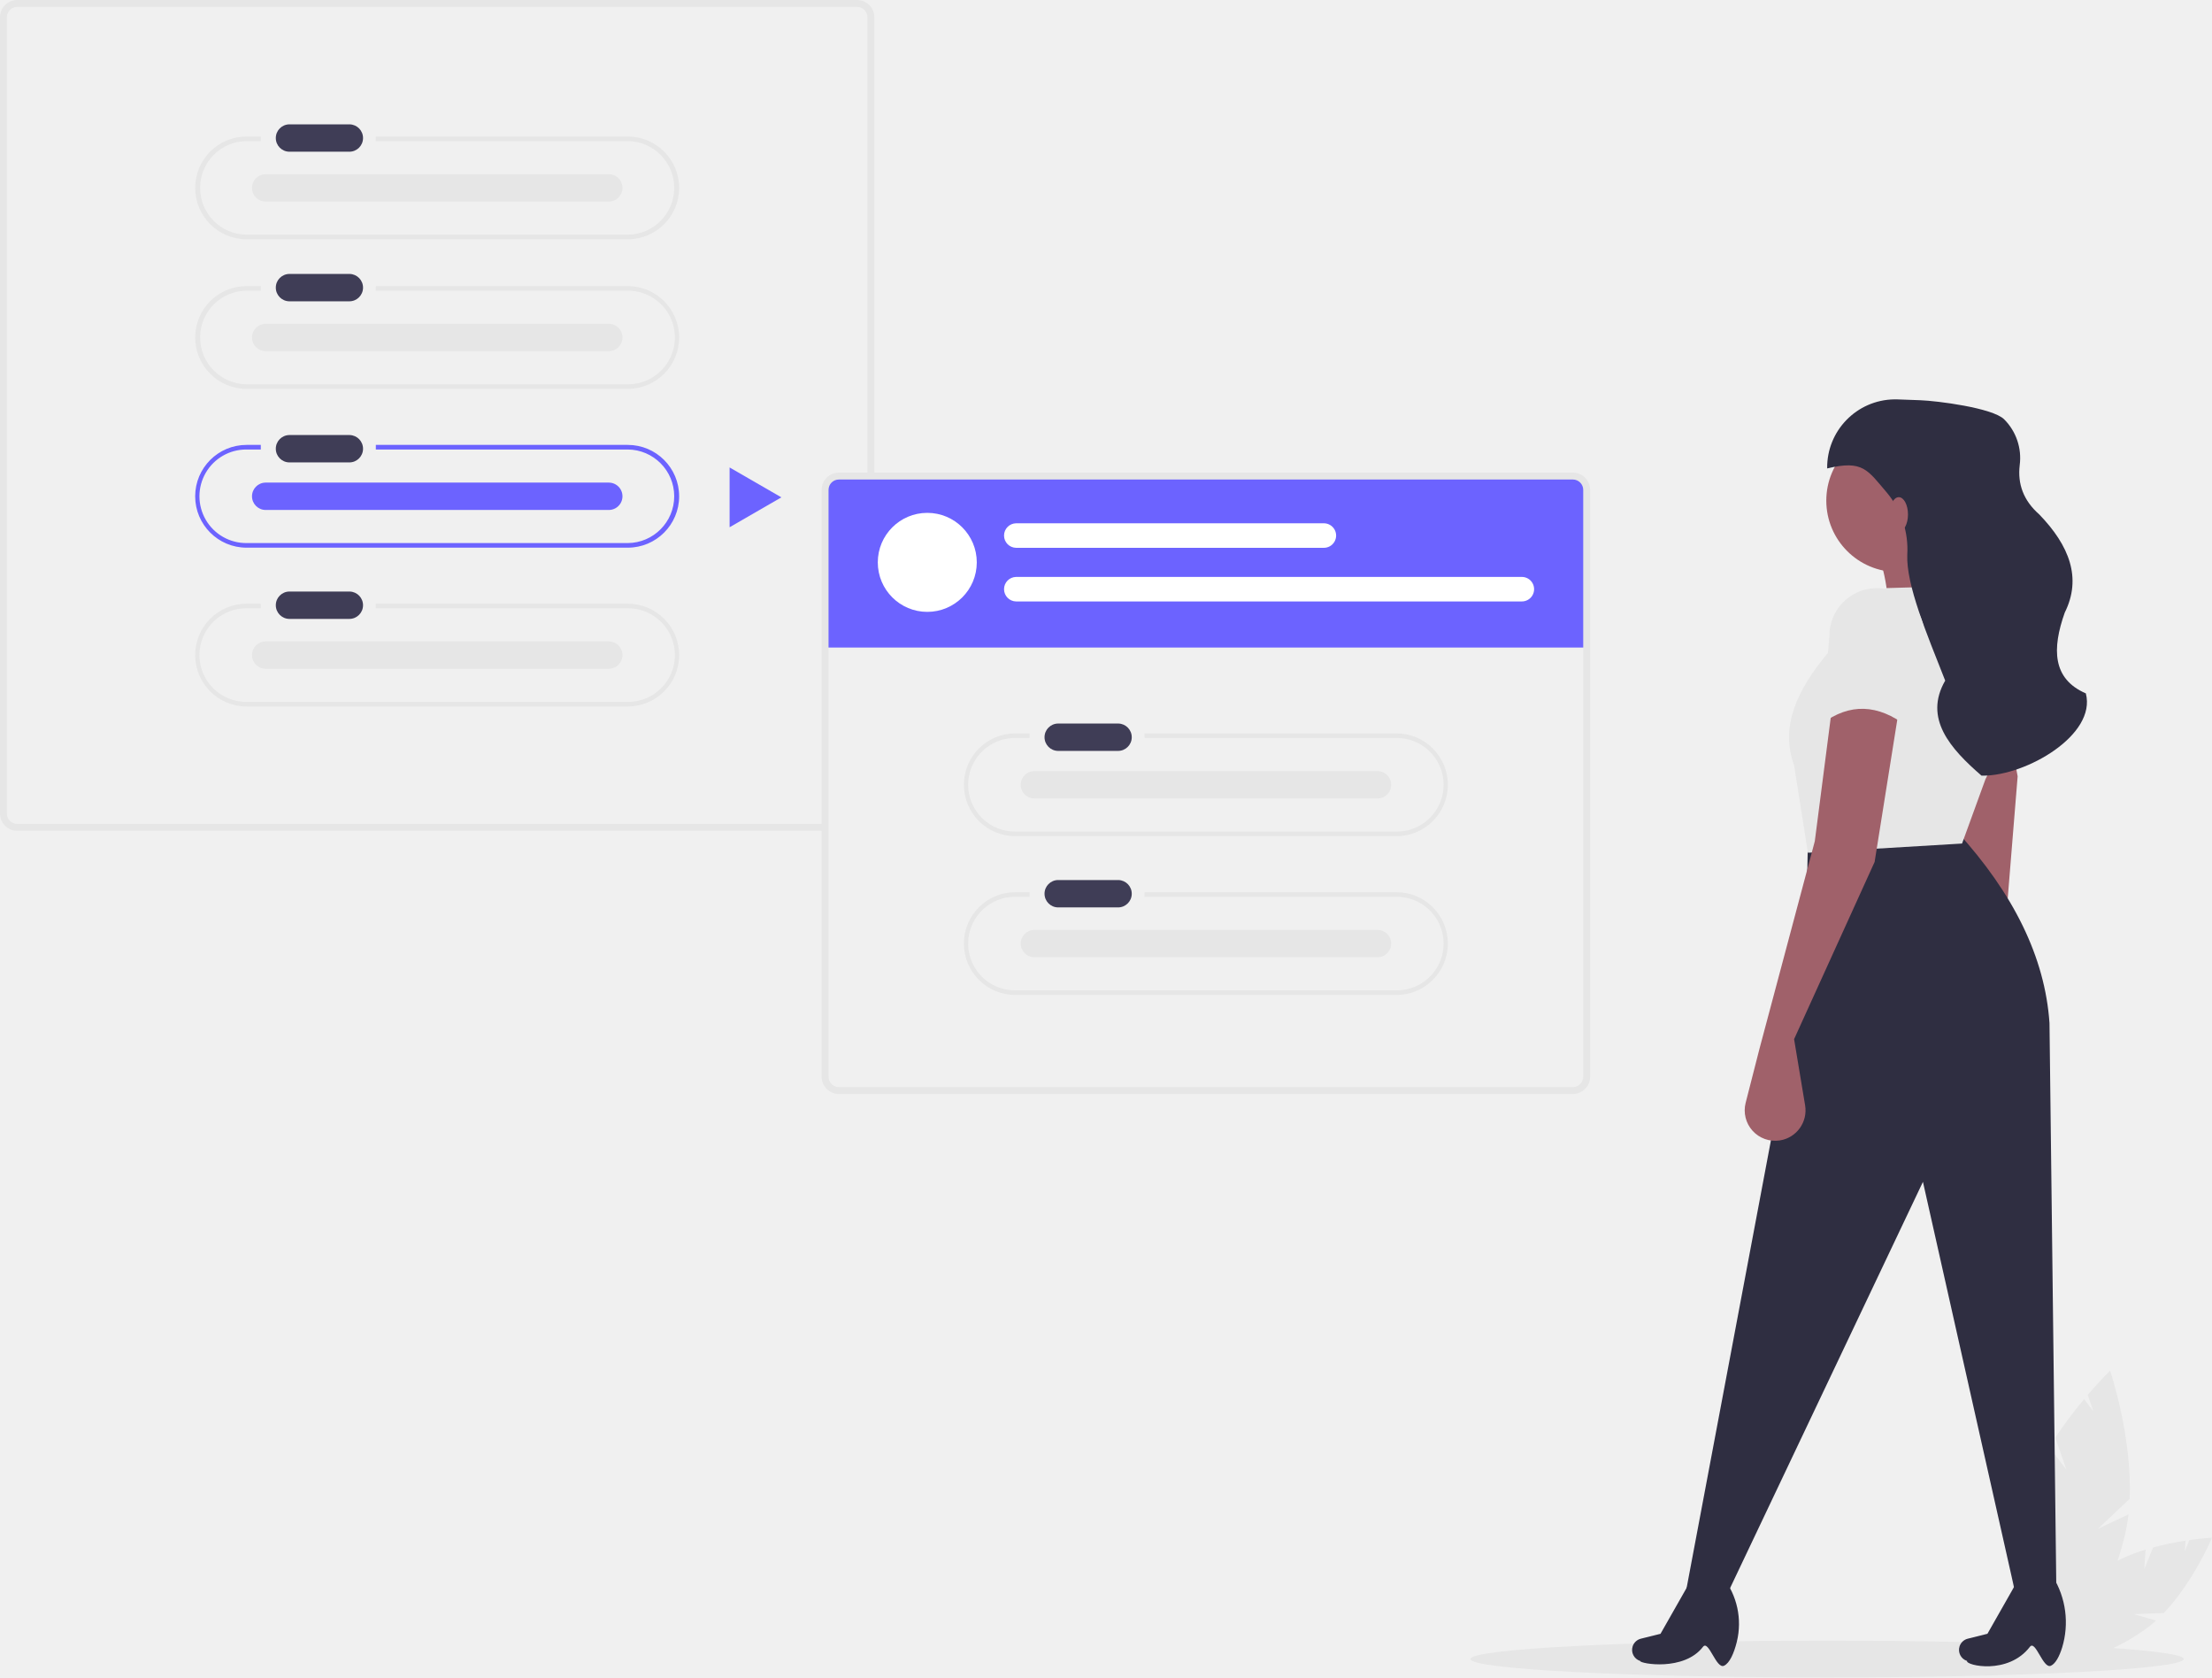
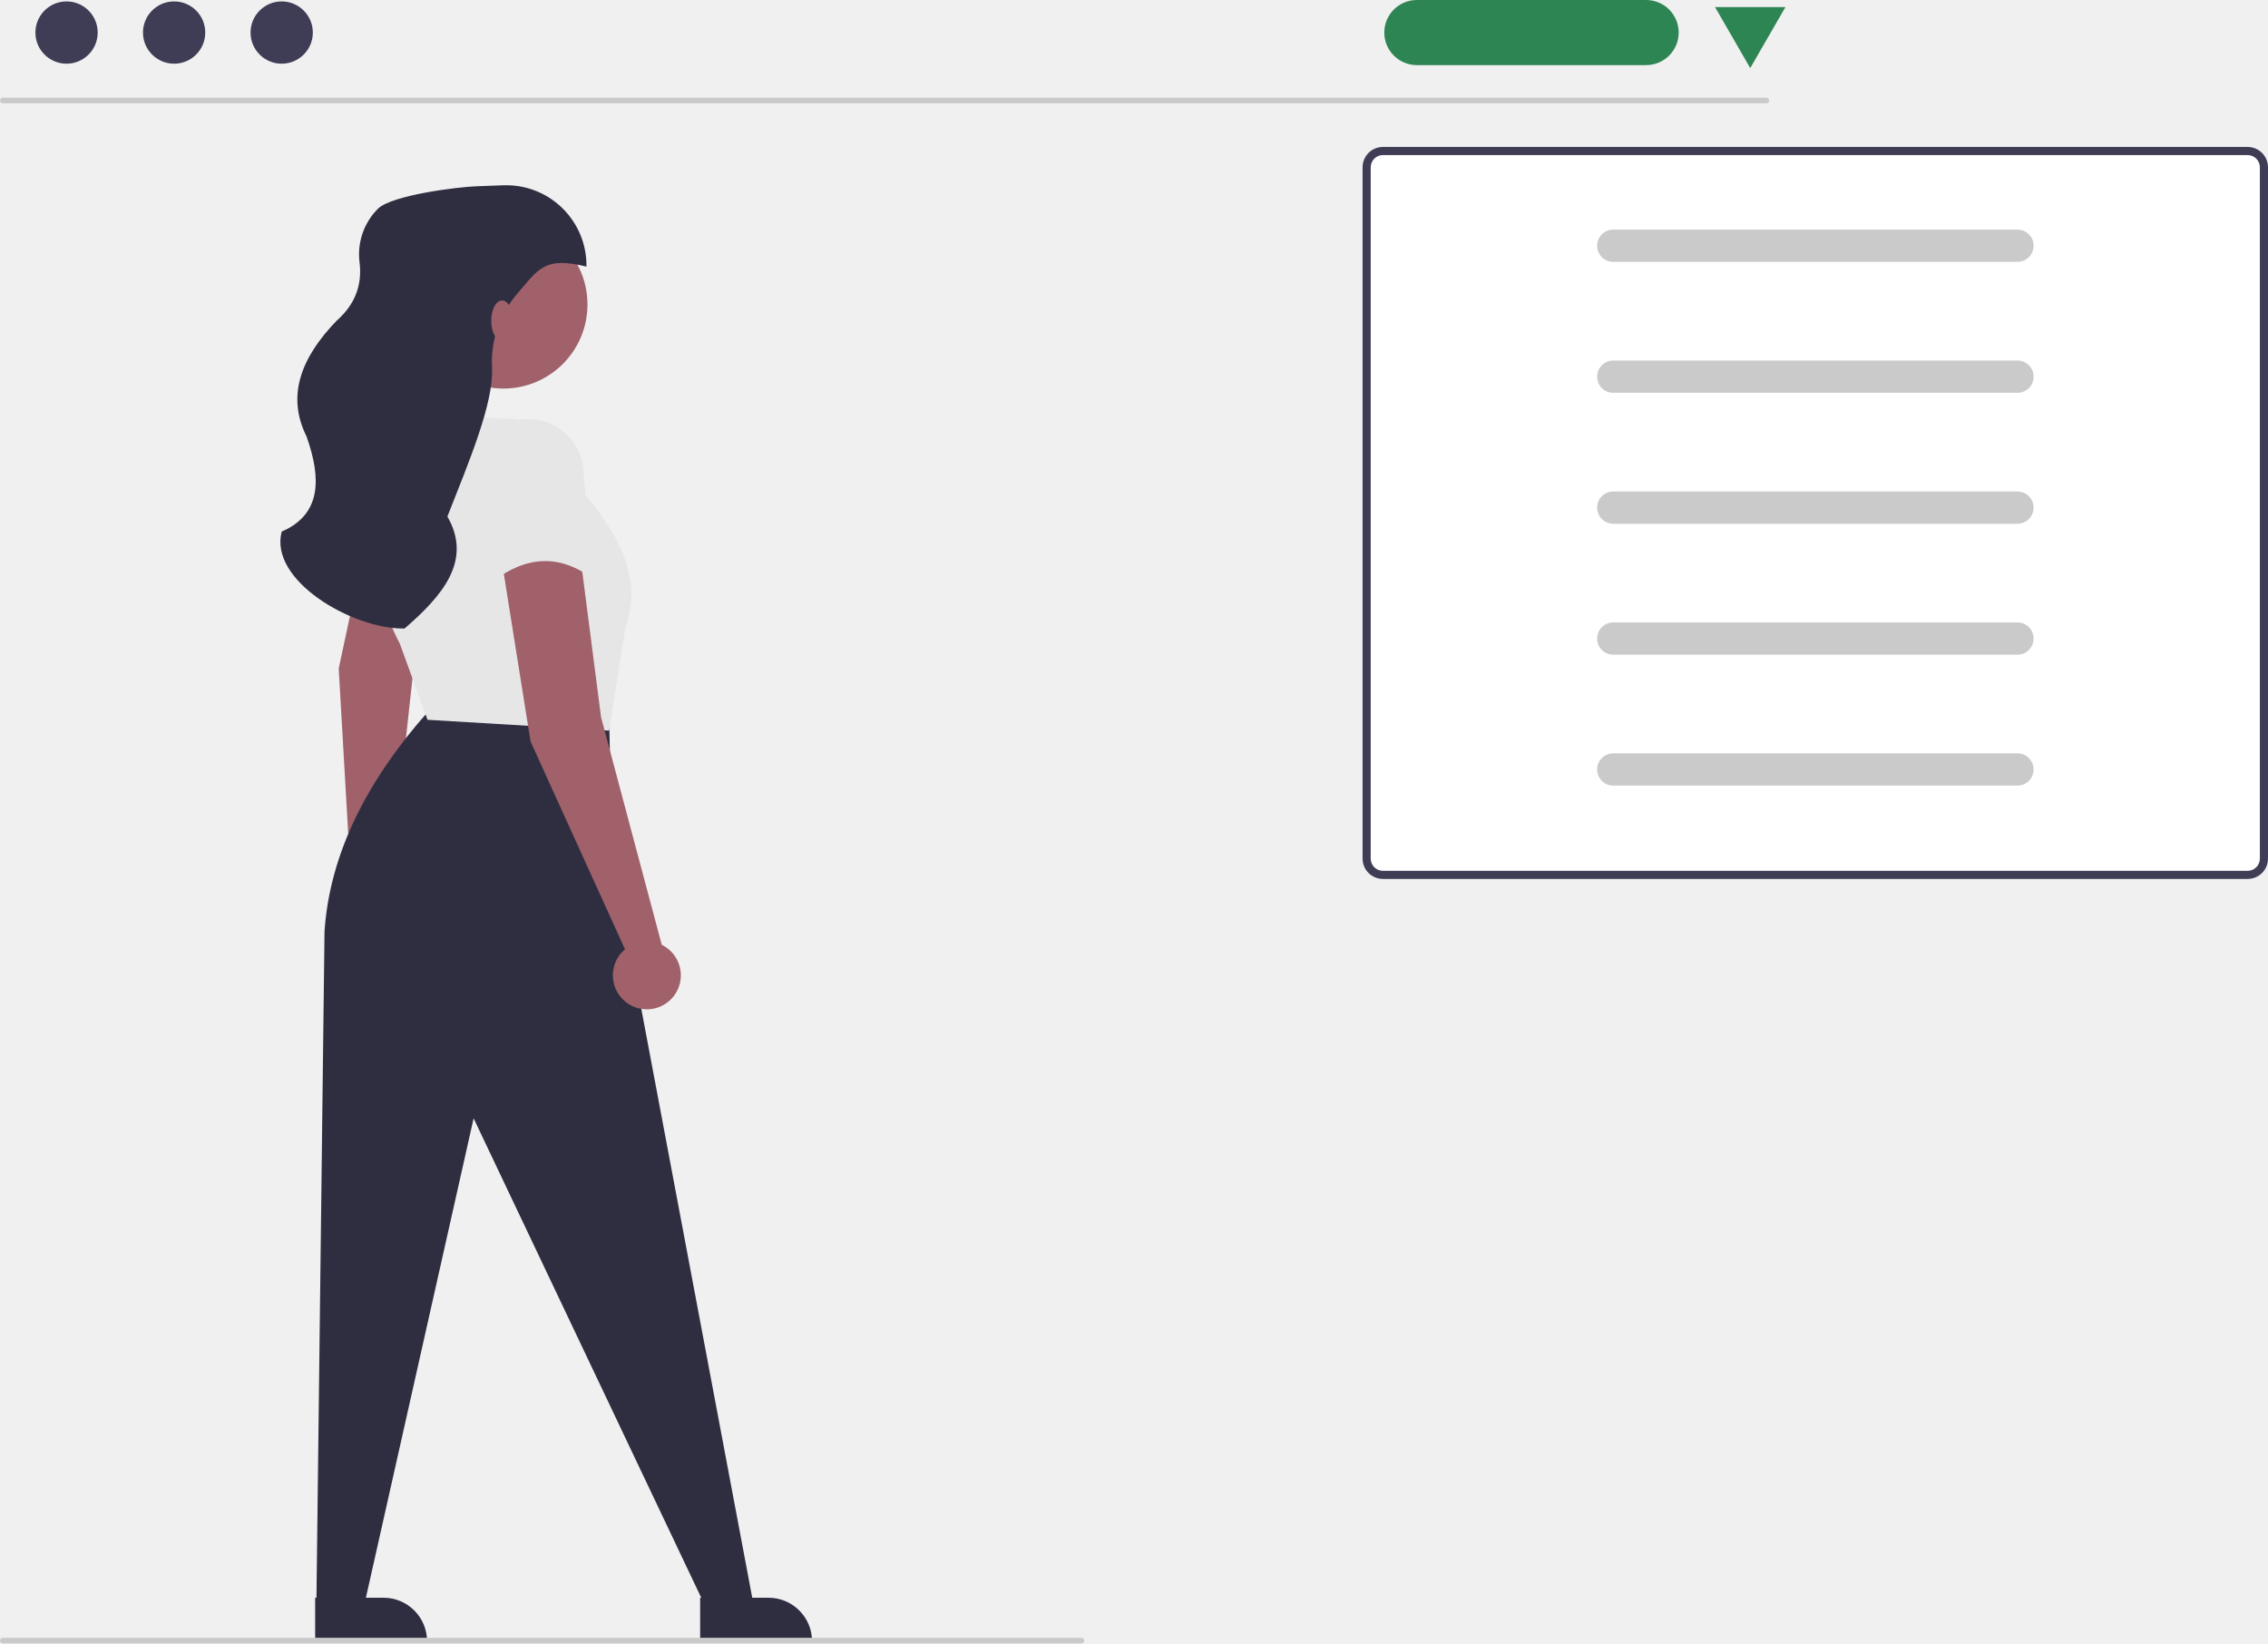
- <svg xmlns="http://www.w3.org/2000/svg" id="b4f08fc7-2376-4427-aaee-2fcb33ba957a" data-name="Layer 1" width="920.657" height="698" viewBox="0 0 920.657 698">
-   <path d="M1032.144,753.934l3.662-9.022a122.561,122.561,0,0,1,13.519-2.841l-.301,4.387,1.875-4.619c5.642-.8,9.43-.973,9.43-.973s-7.609,18.279-20.075,31.335l-12.487.457,9.282,2.674a49.585,49.585,0,0,1-4.857,3.904c-17.172,12.024-35.019,16.164-39.863,9.246s5.149-22.274,22.32-34.298a65.28,65.28,0,0,1,18.051-8.37Z" transform="translate(-139.6714 -101)" fill="#e6e6e6" />
-   <path d="M999.746,712.541l-4.646-13.329a177.676,177.676,0,0,1,12.002-16.031l3.87,5.065-2.379-6.825c5.379-6.271,9.337-10.083,9.337-10.083s9.207,27.186,8.126,53.333l-13.16,12.447,12.667-5.971a71.883,71.883,0,0,1-1.553,8.899c-7.192,29.526-22.666,51.112-34.561,48.215s-15.708-29.182-8.516-58.708a94.634,94.634,0,0,1,11.647-26.388Z" transform="translate(-139.6714 -101)" fill="#e6e6e6" />
-   <ellipse cx="760.462" cy="690.339" rx="148.434" ry="7.661" fill="#e6e6e6" />
-   <path d="M400.958,220.049H296.098v1.915H400.958a19.466,19.466,0,1,1,0,38.931H242.287a19.466,19.466,0,0,1,0-38.931h5.93v-1.915H242.287a21.381,21.381,0,0,0,0,42.762H400.958a21.381,21.381,0,0,0,0-42.762Z" transform="translate(-139.6714 -101)" fill="#e6e6e6" />
-   <path d="M400.958,286.126H296.098v1.915H400.958a19.466,19.466,0,0,1,0,38.931H242.287a19.466,19.466,0,1,1,0-38.931h5.93v-1.915H242.287a21.381,21.381,0,0,0,0,42.762H400.958a21.381,21.381,0,0,0,0-42.762Z" transform="translate(-139.6714 -101)" fill="#6c63ff" />
-   <path d="M400.958,352.203H296.098v1.915H400.958a19.466,19.466,0,1,1,0,38.931H242.287a19.466,19.466,0,1,1,0-38.931h5.93v-1.915H242.287a21.381,21.381,0,0,0,0,42.762H400.958a21.381,21.381,0,0,0,0-42.762Z" transform="translate(-139.6714 -101)" fill="#e6e6e6" />
-   <path id="bcf0cfa3-66a2-4303-bdd5-8030f4bfd15a" data-name="Path 40" d="M260.052,214.989a5.695,5.695,0,0,0,0,11.388H285.033a5.695,5.695,0,0,0,.187-11.388q-.093-.002-.187,0Z" transform="translate(-139.6714 -101)" fill="#3f3d56" />
-   <path id="ec7ee251-c029-4a40-a2db-c56bfeeebca2" data-name="Path 40" d="M260.052,282.024a5.695,5.695,0,0,0,0,11.388H285.033a5.695,5.695,0,0,0,.187-11.388q-.093-.002-.187,0Z" transform="translate(-139.6714 -101)" fill="#3f3d56" />
-   <path id="a580efb3-72c6-475f-9d34-6093d6a0cbd0" data-name="Path 40" d="M260.052,347.143a5.695,5.695,0,0,0,0,11.388H285.033a5.695,5.695,0,0,0,.187-11.388q-.093-.002-.187,0Z" transform="translate(-139.6714 -101)" fill="#3f3d56" />
-   <path id="fe8fe944-e2e2-4630-bb61-cdb395efd789" data-name="Path 40" d="M250.144,235.736a5.695,5.695,0,0,0,0,11.388H392.914a5.695,5.695,0,1,0,.187-11.388q-.093-.002-.187,0Z" transform="translate(-139.6714 -101)" fill="#e6e6e6" />
-   <path d="M400.958,157.803H296.098v1.915H400.958a19.466,19.466,0,0,1,0,38.931H242.287a19.466,19.466,0,0,1,0-38.931h5.93v-1.915H242.287a21.381,21.381,0,0,0,0,42.762H400.958a21.381,21.381,0,0,0,0-42.762Z" transform="translate(-139.6714 -101)" fill="#e6e6e6" />
-   <path id="bcfa29a8-6865-4c73-8c61-6a785352b808" data-name="Path 40" d="M260.052,152.743a5.695,5.695,0,0,0,0,11.388H285.033a5.695,5.695,0,0,0,.187-11.388q-.093-.002-.187,0Z" transform="translate(-139.6714 -101)" fill="#3f3d56" />
-   <path id="e794b9a0-7aca-4299-a24e-8f26dee3f545" data-name="Path 40" d="M250.144,173.49a5.695,5.695,0,0,0,0,11.388H392.914a5.695,5.695,0,1,0,.187-11.388q-.093-.002-.187,0Z" transform="translate(-139.6714 -101)" fill="#e6e6e6" />
-   <path id="bf86555d-9ede-426e-830a-ea26134fbb4f" data-name="Path 40" d="M250.144,301.813a5.695,5.695,0,0,0,0,11.388H392.914a5.695,5.695,0,1,0,.187-11.388q-.093-.002-.187,0Z" transform="translate(-139.6714 -101)" fill="#6c63ff" />
-   <path id="bd15929f-7f71-4330-8805-c384166b6a45" data-name="Path 40" d="M250.144,367.89a5.695,5.695,0,0,0,0,11.388H392.914a5.695,5.695,0,1,0,.187-11.388q-.093-.002-.187,0Z" transform="translate(-139.6714 -101)" fill="#e6e6e6" />
-   <polygon points="325.216 206.951 303.669 194.511 303.669 219.391 325.216 206.951 303.669 194.511 303.669 219.391 325.216 206.951" fill="#6c63ff" />
-   <path d="M483.561,443.834H146.854a4.314,4.314,0,0,1-4.309-4.309V108.182a4.314,4.314,0,0,1,4.309-4.309H496.391a4.314,4.314,0,0,1,4.309,4.309V304.36h2.873V108.182A7.19,7.19,0,0,0,496.391,101H146.854a7.19,7.19,0,0,0-7.182,7.182V439.525a7.19,7.19,0,0,0,7.182,7.182H483.561Z" transform="translate(-139.6714 -101)" fill="#e6e6e6" />
-   <path d="M792.485,299.571H490.657c-3.917,0-7.096,2.48-7.096,5.536v65.329H799.582V305.108C799.582,302.052,796.402,299.571,792.485,299.571Z" transform="translate(-139.6714 -101)" fill="#6c63ff" />
-   <path d="M794.315,297.656H488.828a7.185,7.185,0,0,0-7.182,7.182V549.036a7.185,7.185,0,0,0,7.182,7.182H794.315a7.185,7.185,0,0,0,7.182-7.182V304.838A7.185,7.185,0,0,0,794.315,297.656Zm4.309,251.38a4.316,4.316,0,0,1-4.309,4.309H488.828a4.316,4.316,0,0,1-4.309-4.309V304.838a4.316,4.316,0,0,1,4.309-4.309H794.315a4.316,4.316,0,0,1,4.309,4.309Z" transform="translate(-139.6714 -101)" fill="#e6e6e6" />
-   <path d="M720.907,406.171H616.047v1.915H720.907a19.466,19.466,0,1,1,0,38.931H562.235a19.466,19.466,0,1,1,0-38.931H568.165v-1.915h-5.93a21.381,21.381,0,0,0,0,42.762H720.907a21.381,21.381,0,0,0,0-42.762Z" transform="translate(-139.6714 -101)" fill="#e6e6e6" />
-   <path d="M720.907,472.248H616.047v1.915H720.907a19.466,19.466,0,1,1,0,38.931H562.235a19.466,19.466,0,1,1,0-38.931H568.165v-1.915h-5.93a21.381,21.381,0,1,0,0,42.762H720.907a21.381,21.381,0,0,0,0-42.762Z" transform="translate(-139.6714 -101)" fill="#e6e6e6" />
-   <path id="f0e892c8-c763-4555-99cb-2aee4aa2c1bd" data-name="Path 40" d="M580.001,402.069a5.695,5.695,0,0,0,0,11.388h24.981a5.695,5.695,0,0,0,.187-11.388q-.093-.002-.187,0Z" transform="translate(-139.6714 -101)" fill="#3f3d56" />
-   <path id="b030a2e8-ef2c-42ed-9562-f4777aec2710" data-name="Path 40" d="M580.001,467.189a5.695,5.695,0,0,0,0,11.388h24.981a5.695,5.695,0,0,0,.187-11.388q-.093-.002-.187,0Z" transform="translate(-139.6714 -101)" fill="#3f3d56" />
-   <path id="b7b74475-3363-467c-a0a1-8003b6263e2a" data-name="Path 40" d="M570.093,421.858a5.695,5.695,0,0,0,0,11.388H712.863a5.695,5.695,0,1,0,.187-11.388q-.093-.002-.187,0Z" transform="translate(-139.6714 -101)" fill="#e6e6e6" />
-   <path id="ef56dfc7-cfad-4aec-8de6-97ba4c392594" data-name="Path 40" d="M570.093,487.935a5.695,5.695,0,0,0,0,11.388H712.863a5.695,5.695,0,1,0,.187-11.388q-.093-.002-.187,0Z" transform="translate(-139.6714 -101)" fill="#e6e6e6" />
-   <circle cx="385.946" cy="234.004" r="20.601" fill="#fff" />
-   <path id="b00574f6-7832-428e-9f30-d233874666a9" data-name="Path 40" d="M562.566,318.742a5.105,5.105,0,0,0,0,10.208H690.535a5.105,5.105,0,1,0,.168-10.208q-.084-.001-.168,0Z" transform="translate(-139.6714 -101)" fill="#fff" />
-   <path id="a75f2174-018f-4ccd-a38d-4db47ce7fed4" data-name="Path 40" d="M562.566,341.059a5.105,5.105,0,0,0,0,10.208h210.372a5.105,5.105,0,1,0,.168-10.208q-.084-.001-.168,0Z" transform="translate(-139.6714 -101)" fill="#fff" />
-   <path d="M967.789,361.027,925.653,365.815c.575-12.943-.519-25.015-4.788-35.433l34.475-12.449C952.25,330.822,958.052,345.523,967.789,361.027Z" transform="translate(-139.6714 -101)" fill="#a0616a" />
-   <path d="M972.87,504.754,986.519,529.119a12.66,12.66,0,0,1-4.858,17.232q-.082.046-.164.09h0a12.66,12.66,0,0,1-18.626-9.934l-2.219-23.285-7.561-88.878L940.192,365.885l26.779-7.603,12.465,65.74Z" transform="translate(-139.6714 -101)" fill="#a0616a" />
-   <path d="M995.561,764.193l-17.237-.958-38.306-170.459-81.399,171.417-17.237-.958,49.797-264.308.958-47.882,62.246-3.831c23.264,25.585,36.44,52.044,38.306,79.484Z" transform="translate(-139.6714 -101)" fill="#2f2e41" />
-   <path d="M857.22,794.122c-3.263,1.489-6.4-10.933-8.748-7.871-7.887,10.283-26.249,7.057-26.166,5.87a4.812,4.812,0,0,1-3.109-6.054q.035-.109.076-.217h0a4.812,4.812,0,0,1,3.339-2.979l8.187-2.047,12.855-22.607,13.123-.887h0a31.353,31.353,0,0,1,5.799,26.747C861.385,788.937,859.547,793.061,857.22,794.122Z" transform="translate(-139.6714 -101)" fill="#2f2e41" />
-   <path d="M993.282,794.122c-3.263,1.489-6.399-10.932-8.748-7.871-9.086,11.841-26.778,7.754-26.166,5.87a4.812,4.812,0,0,1-3.109-6.054q.035-.109.076-.217h0a4.812,4.812,0,0,1,3.339-2.979l8.187-2.047,12.855-22.607,14.01-1.773.354.579a36.123,36.123,0,0,1,3.871,29.537C996.785,790.293,995.199,793.247,993.282,794.122Z" transform="translate(-139.6714 -101)" fill="#2f2e41" />
-   <circle cx="789.812" cy="208.315" r="29.687" fill="#a0616a" />
-   <path d="M956.297,452.003l-64.162,3.831-5.746-36.39c-5.948-16.358,1.486-31.385,13.407-45.967l24.899-27.771,34.475-.958h0a25.749,25.749,0,0,1,17.521,21.305,101.921,101.921,0,0,1-10.66,59.207Z" transform="translate(-139.6714 -101)" fill="#e6e6e6" />
-   <path d="M886.39,533.402l4.591,27.547a12.66,12.66,0,0,1-10.406,14.569q-.092.015-.185.029h0a12.66,12.66,0,0,1-14.161-15.655l5.797-22.66,22.983-86.187,7.661-59.374,27.771,1.915-10.534,66.077Z" transform="translate(-139.6714 -101)" fill="#a0616a" />
-   <path d="M965.084,423.752h-.687c-12.949-11.22-24.202-23.799-15.115-39.547-7.707-19.562-16.3-39.877-15.78-52.444a36.856,36.856,0,0,0-8.372-25.624c-8.19-9.567-10.013-13.84-24.971-10.222h0a28.343,28.343,0,0,1,27.947-28.734q.712-.01,1.424.016l9.345.34c7.149.26,29.996,3.182,34.902,7.9a22.759,22.759,0,0,1,6.515,19.137c-.917,7.8,1.544,14.687,8.119,20.462,12.587,13.016,17.779,26.522,10.642,40.844-5.387,15.162-5.13,27.641,8.766,33.641h0C1012.331,406.841,982.982,423.752,965.084,423.752Z" transform="translate(-139.6714 -101)" fill="#2f2e41" />
-   <path d="M933.314,403.163c-11.887-9.094-23.701-9.812-35.433-.958l3.204-36.365a19.772,19.772,0,0,1,18.829-20.091h0a19.772,19.772,0,0,1,20.69,18.809q.03.634.02,1.27Z" transform="translate(-139.6714 -101)" fill="#e6e6e6" />
-   <ellipse cx="790.291" cy="214.061" rx="3.831" ry="7.182" fill="#a0616a" />
+ <svg xmlns="http://www.w3.org/2000/svg" data-name="Layer 1" width="801.186" height="580.5" viewBox="0 0 801.186 580.5">
+   <polygon points="618.281 24.047 630.721 2.5 605.841 2.5 618.281 24.047 630.721 2.5 605.841 2.5 618.281 24.047" fill="#2e8554" />
+   <path d="M993.411,211.654H687.924a7.185,7.185,0,0,0-7.182,7.182V463.034a7.185,7.185,0,0,0,7.182,7.182H993.411a7.185,7.185,0,0,0,7.182-7.182V218.837A7.185,7.185,0,0,0,993.411,211.654Z" transform="translate(-199.4071 -159.75)" fill="#fff" />
+   <path d="M993.411,211.654H687.924a7.185,7.185,0,0,0-7.182,7.182V463.034a7.185,7.185,0,0,0,7.182,7.182H993.411a7.185,7.185,0,0,0,7.182-7.182V218.837A7.185,7.185,0,0,0,993.411,211.654ZM997.72,463.034a4.316,4.316,0,0,1-4.309,4.309H687.924a4.316,4.316,0,0,1-4.309-4.309V218.837a4.316,4.316,0,0,1,4.309-4.309H993.411a4.316,4.316,0,0,1,4.309,4.309Z" transform="translate(-199.4071 -159.75)" fill="#3f3d56" />
+   <path id="bdfa4fc8-4cb4-40eb-9316-b2c126b9d895-98" data-name="b7b74475-3363-467c-a0a1-8003b6263e2a" d="M769.189,240.856a5.695,5.695,0,0,0,0,11.388H911.959a5.695,5.695,0,1,0,.187-11.388h0q-.093-.002-.187,0Z" transform="translate(-199.4071 -159.75)" fill="#cacaca" />
+   <path id="ba5c2980-9af9-481d-8c77-79bdfacc1013-99" data-name="b7b74475-3363-467c-a0a1-8003b6263e2a" d="M769.189,287.106a5.695,5.695,0,0,0,0,11.388H911.959a5.695,5.695,0,1,0,.187-11.388h0q-.093-.002-.187,0Z" transform="translate(-199.4071 -159.75)" fill="#cacaca" />
+   <path id="b2c440dc-2978-421d-842d-61ca392e7a22-100" data-name="b7b74475-3363-467c-a0a1-8003b6263e2a" d="M769.189,333.356a5.695,5.695,0,0,0,0,11.388H911.959a5.695,5.695,0,1,0,.187-11.388h0q-.093-.002-.187,0Z" transform="translate(-199.4071 -159.75)" fill="#cacaca" />
+   <path id="fd456212-3b0e-49ae-973c-3928d43fcb5e-101" data-name="b7b74475-3363-467c-a0a1-8003b6263e2a" d="M769.189,379.606a5.695,5.695,0,0,0,0,11.388H911.959a5.695,5.695,0,1,0,.187-11.388h0q-.093-.002-.187,0Z" transform="translate(-199.4071 -159.75)" fill="#cacaca" />
+   <path id="b6f2880d-9a57-4c5b-8223-e7bf3dd6e24d-102" data-name="b7b74475-3363-467c-a0a1-8003b6263e2a" d="M769.189,425.856a5.695,5.695,0,0,0,0,11.388H911.959a5.695,5.695,0,1,0,.187-11.388h0q-.093-.002-.187,0Z" transform="translate(-199.4071 -159.75)" fill="#cacaca" />
+   <path d="M823.407,196.25h-623a1,1,0,0,1,0-2h623a1,1,0,0,1,0,2Z" transform="translate(-199.4071 -159.75)" fill="#cacaca" />
+   <circle cx="23.508" cy="11.5" r="11" fill="#3f3d56" />
+   <circle cx="61.508" cy="11.5" r="11" fill="#3f3d56" />
+   <circle cx="99.508" cy="11.5" r="11" fill="#3f3d56" />
+   <path d="M780.915,182.75h-81a11.5,11.5,0,0,1,0-23h81a11.5,11.5,0,0,1,0,23Z" transform="translate(-199.4071 -159.75)" fill="#2e8554" />
+   <path d="M336.372,479.58l9.017-82.754,14.278-58.138L333.075,330.454,319.058,395.881l4.634,80.503a12.004,12.004,0,1,0,12.68,3.197Z" transform="translate(-199.4071 -159.75)" fill="#a0616a" />
+   <path d="M314.046,488.697c1.866-27.44,15.041-53.899,38.305-79.484l62.246,3.831.958,47.882L465.353,725.233l-17.237.958L366.716,554.774,328.411,725.233l-17.237.958Z" transform="translate(-199.4071 -159.75)" fill="#2f2e41" />
+   <circle cx="177.843" cy="107.563" r="29.687" fill="#a0616a" />
+   <path d="M340.703,387.257a101.921,101.921,0,0,1-10.66-59.207,25.749,25.749,0,0,1,17.521-21.305h0l34.475.958,24.899,27.771c11.921,14.581,19.355,29.609,13.407,45.967l-5.746,36.39-64.162-3.831Z" transform="translate(-199.4071 -159.75)" fill="#e6e6e6" />
+   <path d="M298.915,347.52h0c13.895-5.999,14.152-18.479,8.766-33.641-7.137-14.322-1.945-27.827,10.642-40.844,6.575-5.775,9.036-12.662,8.119-20.462a22.759,22.759,0,0,1,6.515-19.137c4.905-4.718,27.753-7.64,34.902-7.9l9.345-.34q.712-.026,1.424-.016h0a28.343,28.343,0,0,1,27.947,28.734h0c-14.958-3.618-16.781.655-24.971,10.222a36.856,36.856,0,0,0-8.372,25.624c.519,12.568-8.073,32.882-15.781,52.444,9.088,15.747-2.165,28.326-15.115,39.547h-.687C323.752,381.751,294.402,364.839,298.915,347.52Z" transform="translate(-199.4071 -159.75)" fill="#2f2e41" />
+   <ellipse cx="177.364" cy="113.309" rx="3.831" ry="7.182" fill="#a0616a" />
+   <path d="M433.174,493.476l-21.449-80.433-7.661-59.374L376.293,355.585l10.534,66.077,33.368,73.408a12.004,12.004,0,1,0,12.979-1.594Z" transform="translate(-199.4071 -159.75)" fill="#a0616a" />
+   <path d="M366.11,327.828q-.011-.635.02-1.27a19.772,19.772,0,0,1,20.69-18.809h0A19.772,19.772,0,0,1,405.649,327.839l3.204,36.365c-11.731-8.854-23.546-8.136-35.433.958Z" transform="translate(-199.4071 -159.75)" fill="#e6e6e6" />
+   <path d="M446.74,724.107l24.144-.001h.001a15.387,15.387,0,0,1,15.386,15.386v.5l-39.531.001Z" transform="translate(-199.4071 -159.75)" fill="#2f2e41" />
+   <path d="M310.74,724.107l24.144-.001h.001a15.387,15.387,0,0,1,15.386,15.386v.5l-39.531.001Z" transform="translate(-199.4071 -159.75)" fill="#2f2e41" />
+   <path d="M277.224,701.837l3.662-9.022a122.571,122.571,0,0,1,13.519-2.841l-.301,4.387,1.875-4.619c5.642-.8,9.43-.973,9.43-.973s-7.609,18.279-20.075,31.335l-12.487.457,9.282,2.674a49.582,49.582,0,0,1-4.857,3.904c-17.172,12.024-35.019,16.164-39.863,9.246s5.149-22.274,22.32-34.298a65.28,65.28,0,0,1,18.051-8.37Z" transform="translate(-199.4071 -159.75)" fill="#f0f0f0" />
+   <path d="M244.826,660.445l-4.646-13.329A177.667,177.667,0,0,1,252.183,631.084l3.87,5.065-2.379-6.825c5.379-6.271,9.337-10.083,9.337-10.083s9.207,27.186,8.126,53.333L257.978,685.021l12.666-5.971a71.878,71.878,0,0,1-1.553,8.899c-7.192,29.526-22.666,51.112-34.561,48.215s-15.708-29.182-8.516-58.708a94.633,94.633,0,0,1,11.647-26.388Z" transform="translate(-199.4071 -159.75)" fill="#f0f0f0" />
+   <path d="M581.407,740.25h-381a1,1,0,0,1,0-2h381a1,1,0,0,1,0,2Z" transform="translate(-199.4071 -159.75)" fill="#cacaca" />
</svg>
